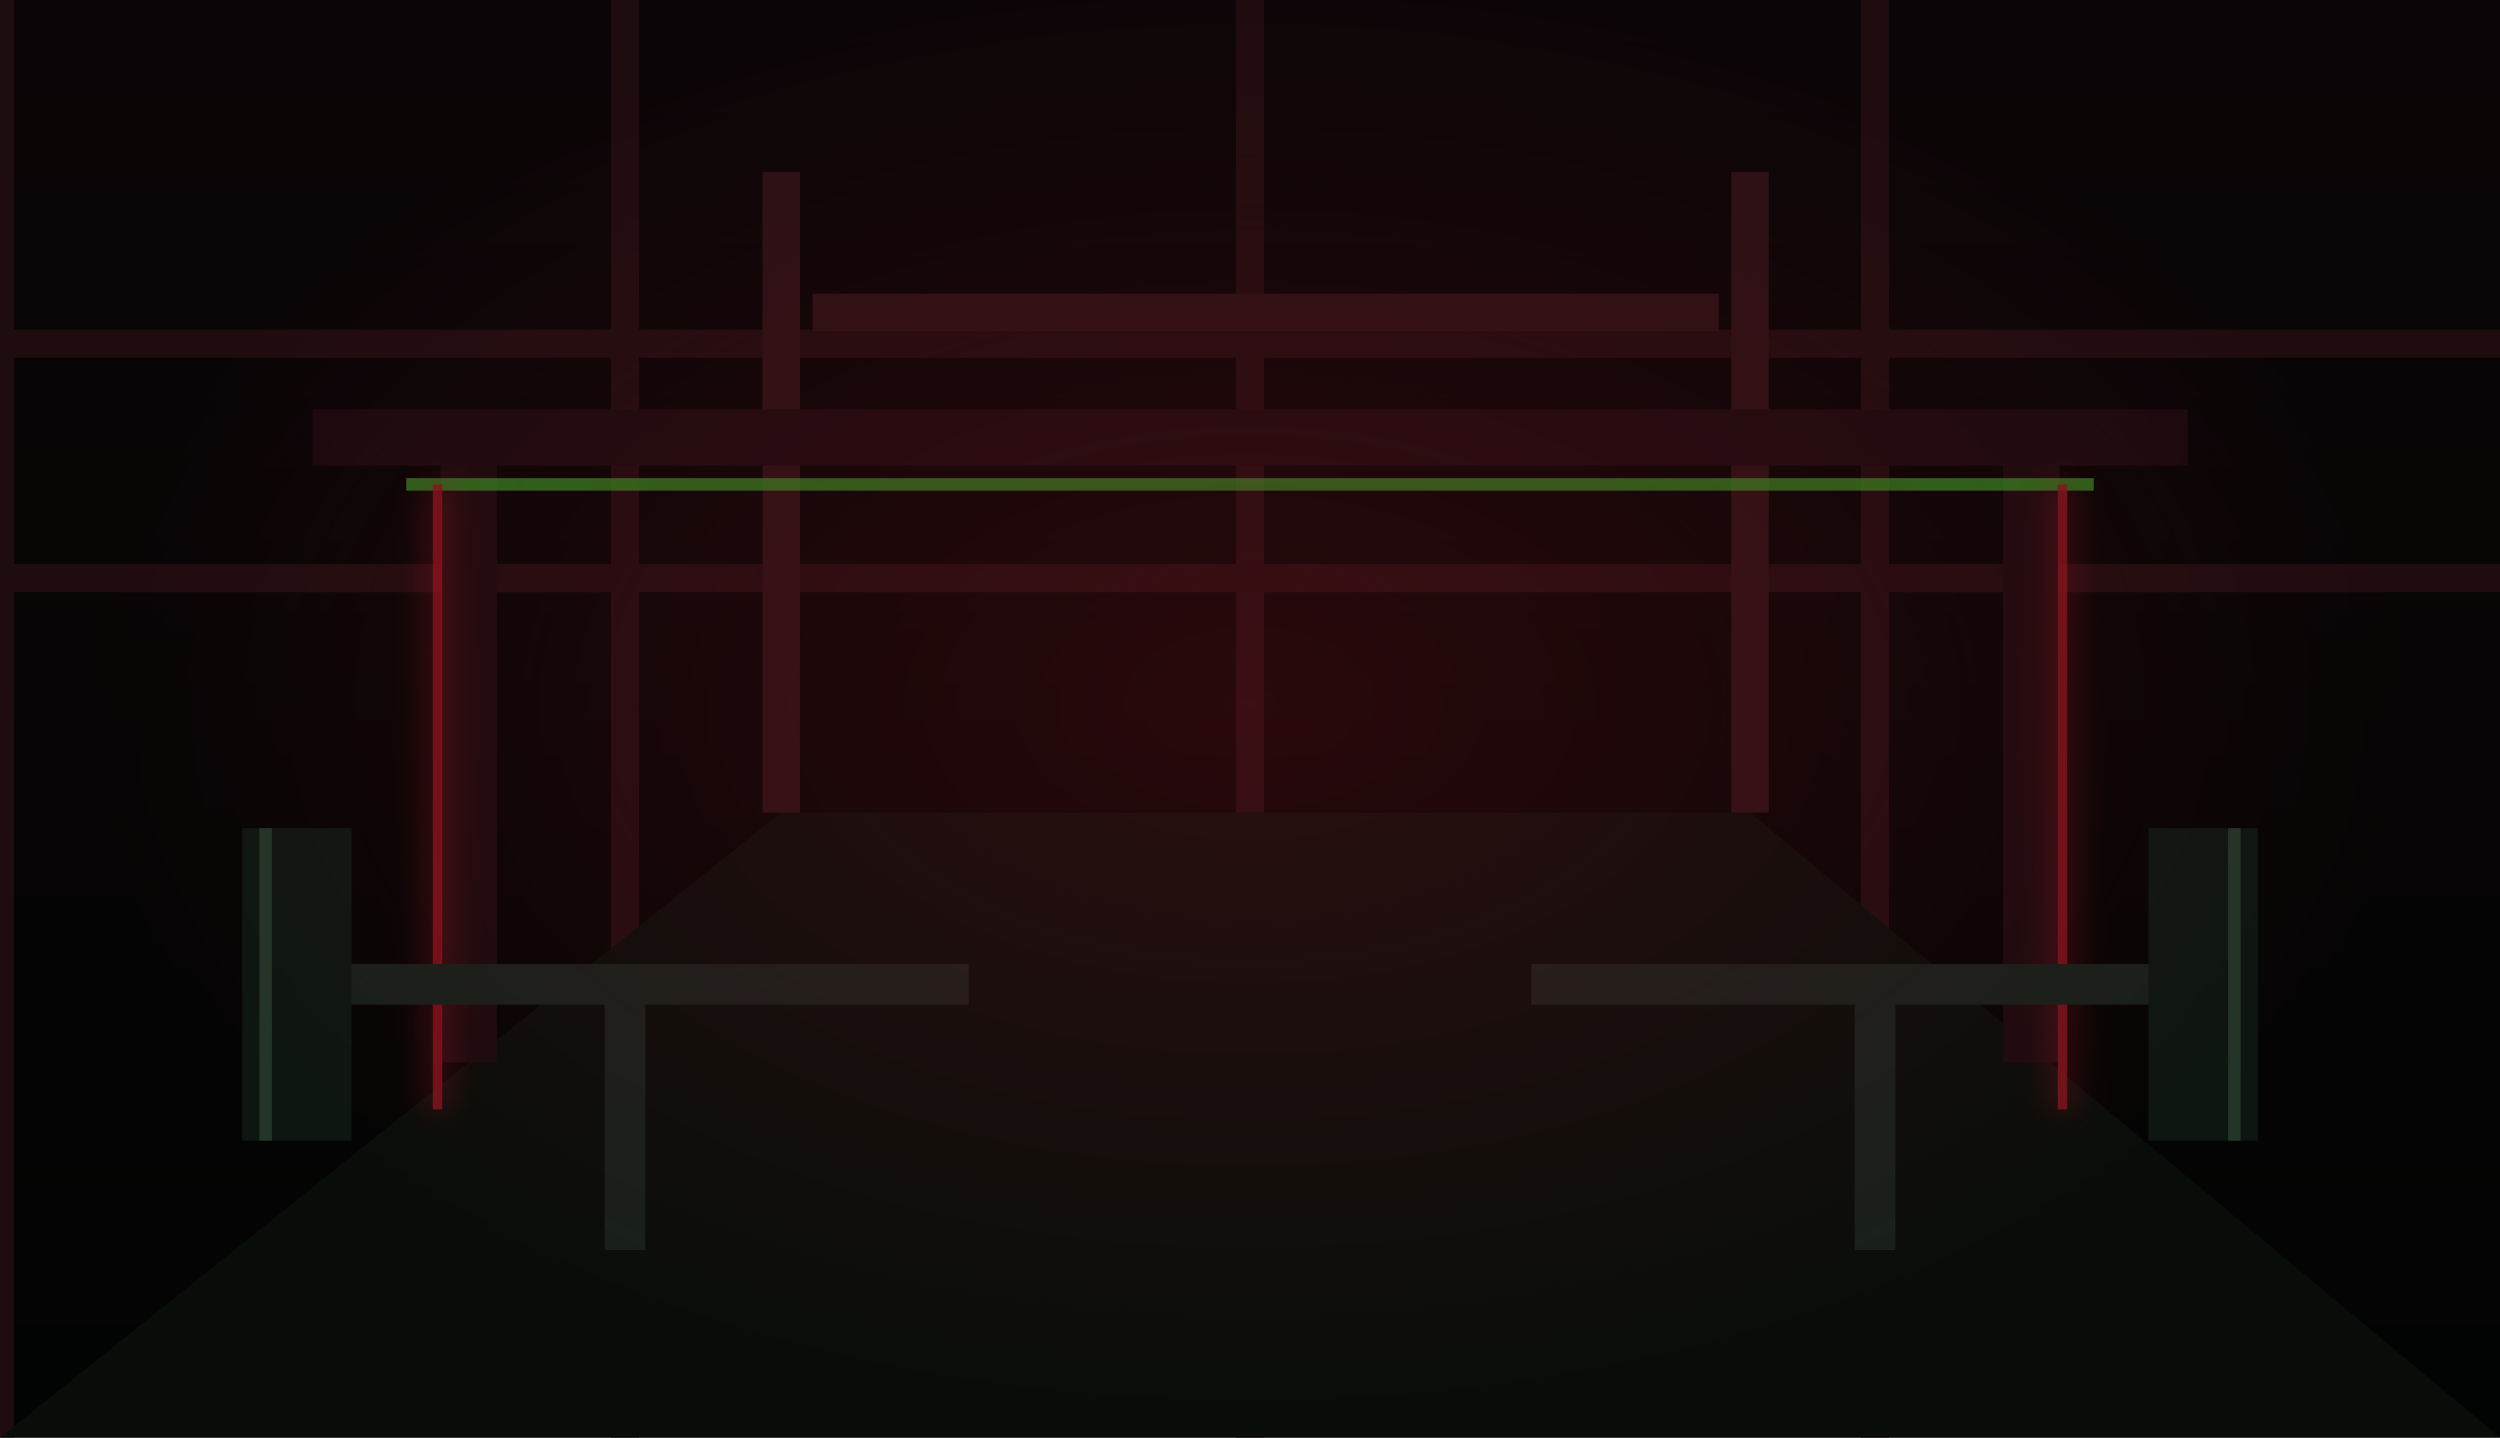
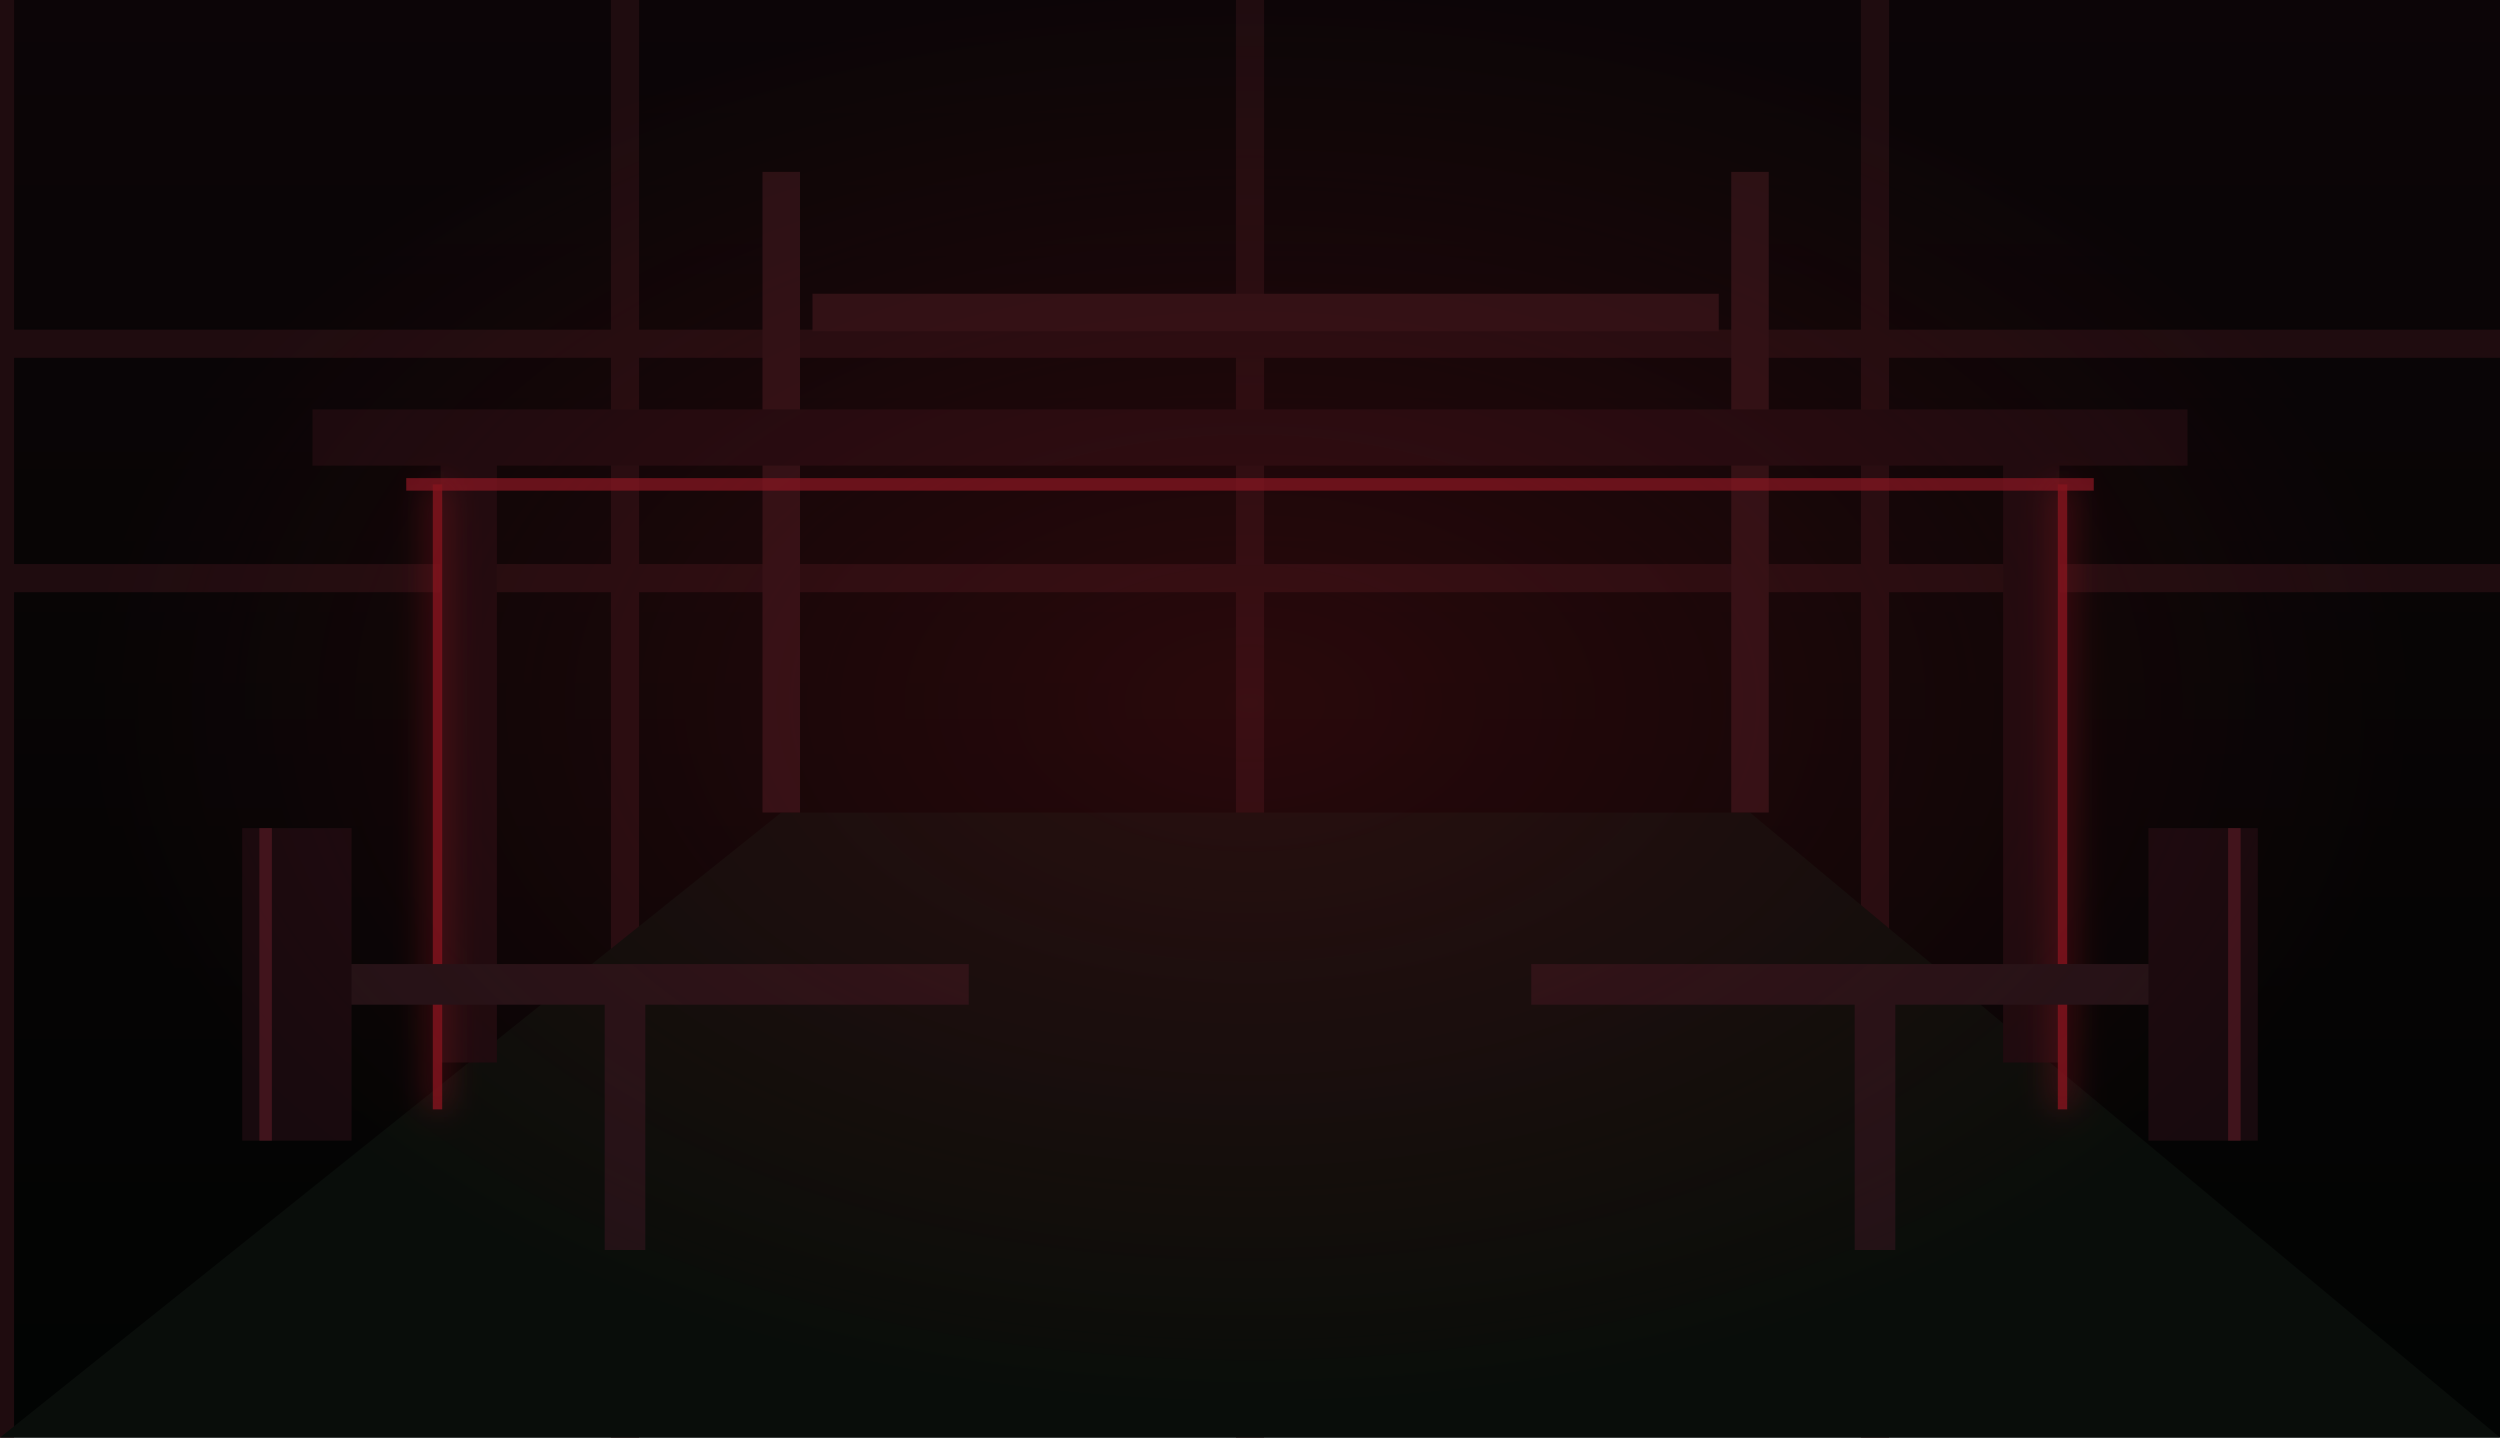
<svg xmlns="http://www.w3.org/2000/svg" viewBox="0 0 800 460" preserveAspectRatio="xMidYMid slice">
  <defs>
    <linearGradient id="b" x2="0" y2="1">
      <stop stop-color="#170a0d" />
      <stop offset="1" stop-color="#030705" />
    </linearGradient>
    <radialGradient id="g">
      <stop stop-color="#fa2638" stop-opacity=".28" />
      <stop offset="1" stop-color="#fa2638" stop-opacity="0" />
    </radialGradient>
    <filter id="blur">
      <feGaussianBlur stdDeviation="5" />
    </filter>
  </defs>
  <rect width="800" height="460" fill="url(#b)" />
  <path d="M0 110H800M0 185H800M0 0V460M200 0V460M400 0V460M600 0V460" stroke="#3c171d" stroke-width="9" />
  <path d="M0 460 250 260H560L800 460" fill="#111913" />
  <path d="M250 260V55M560 260V55M260 100H550" stroke="#4f2027" stroke-width="12" />
  <path d="M150 340V140M650 340V140M100 140H700" stroke="#33141a" stroke-width="18" />
-   <path d="M130 155H670" stroke="#66ff40" stroke-width="4" opacity=".75" />
+   <path d="M130 155H670" stroke="#ff2b40" stroke-width="4" opacity=".75" />
  <path d="M140 155V355M660 155V355" stroke="#ff2538" stroke-width="7" opacity=".45" filter="url(#blur)" />
  <path d="M140 155V355M660 155V355" stroke="#ff2538" stroke-width="3" opacity=".8" />
-   <path d="M100 315H310M490 315H700M200 315V400M600 315V400" stroke="#2c3d33" stroke-width="13" />
-   <path d="M95 265V365M705 265V365" stroke="#182b20" stroke-width="35" />
-   <path d="M85 265V365M715 265V365" stroke="#42654b" stroke-width="4" />
+   <path d="M100 315H310M490 315H700M200 315V400M600 315V400" stroke="#41232b" stroke-width="13" />
+   <path d="M95 265V365M705 265V365" stroke="#2e131a" stroke-width="35" />
+   <path d="M85 265V365M715 265V365" stroke="#7a2635" stroke-width="4" />
  <ellipse cx="400" cy="225" rx="370" ry="230" fill="url(#g)" />
  <rect width="800" height="460" fill="#000" opacity=".48" />
</svg>
